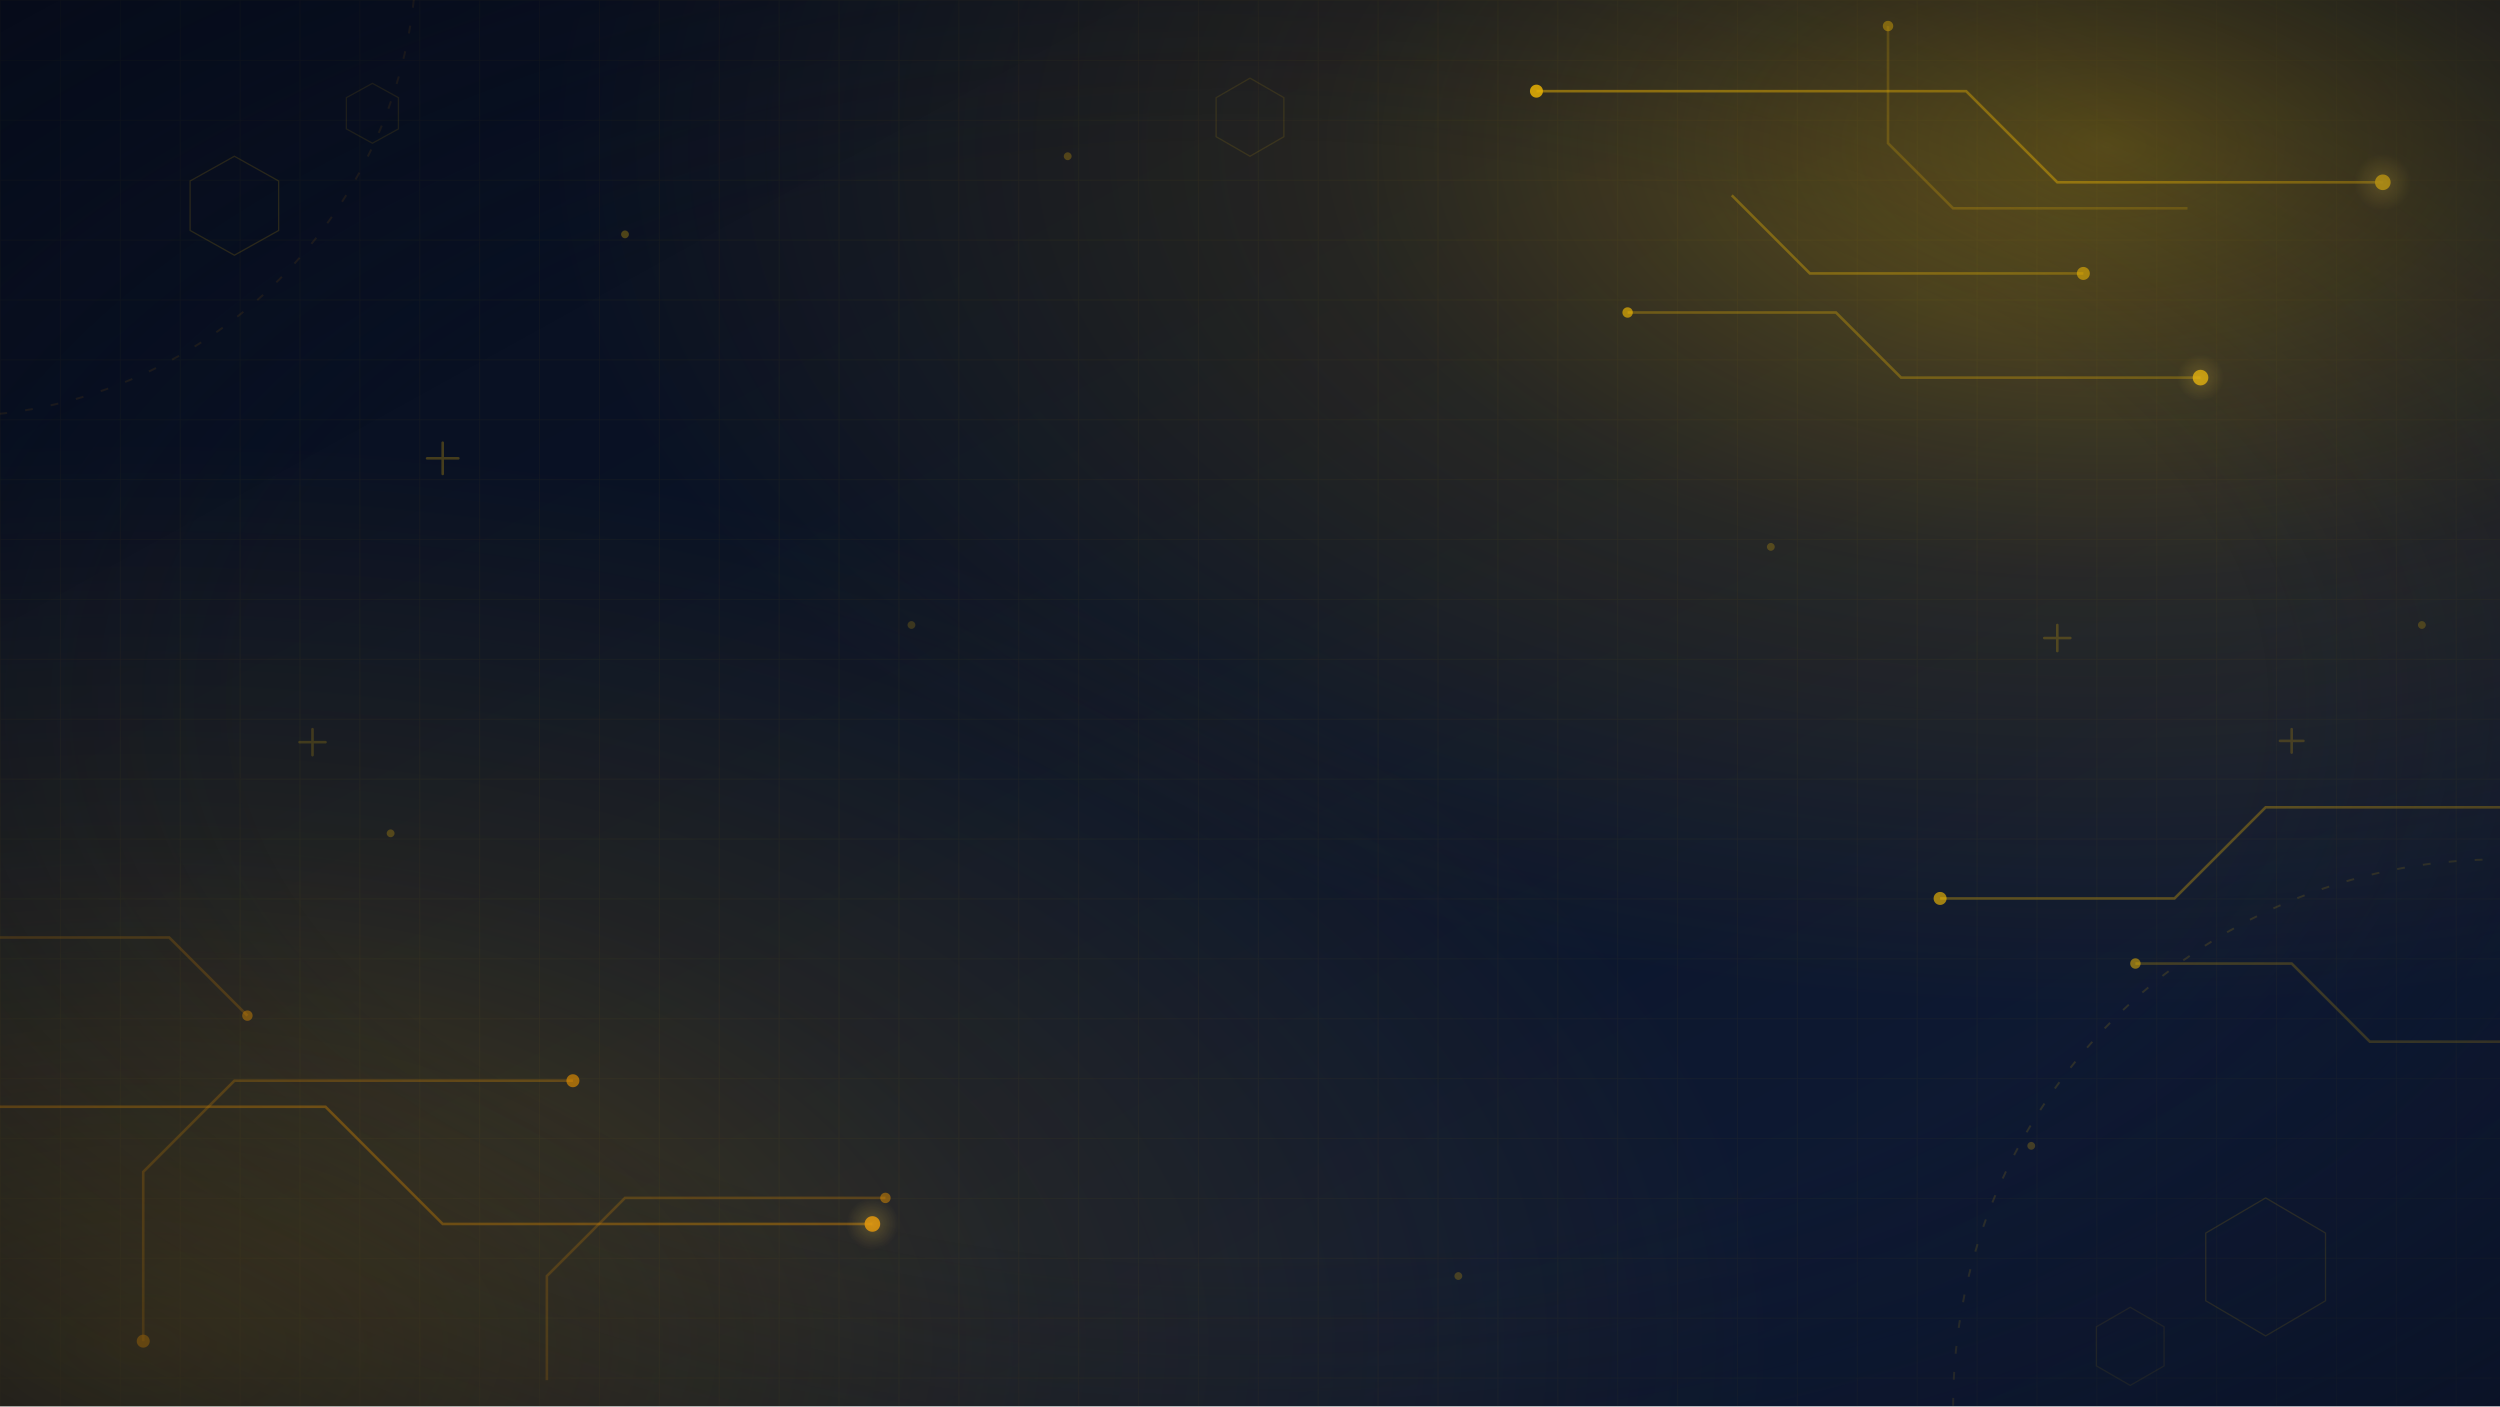
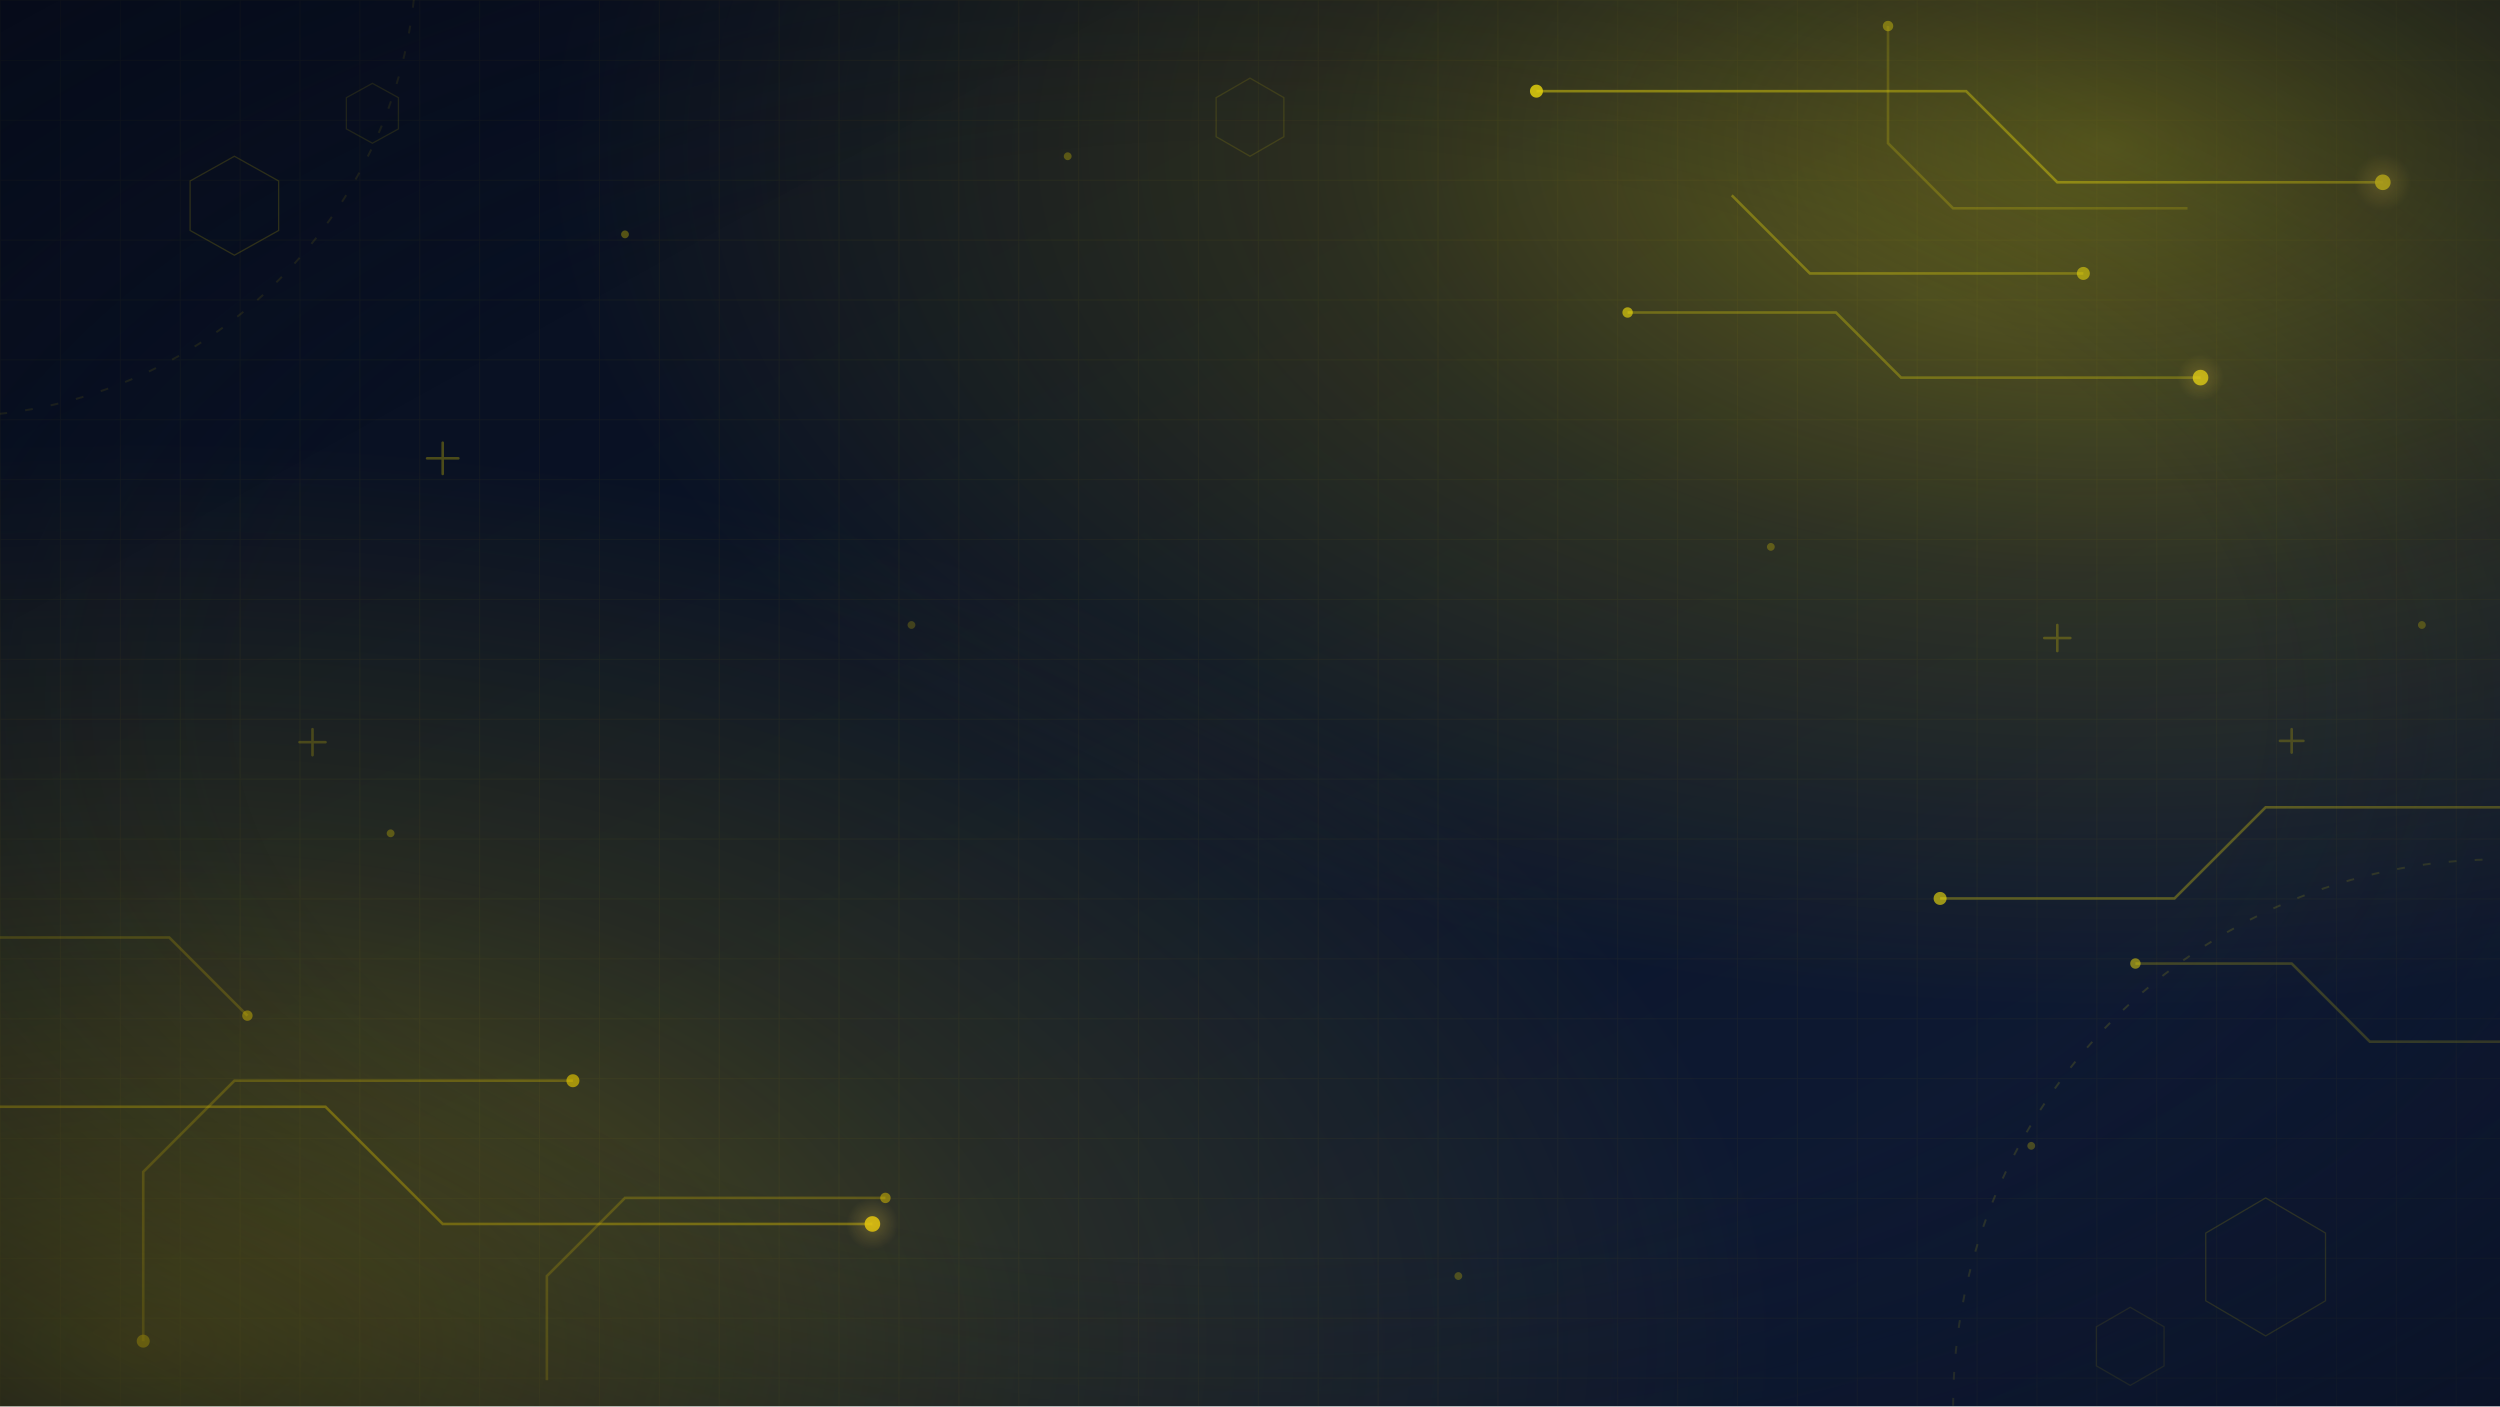
<svg xmlns="http://www.w3.org/2000/svg" viewBox="0 0 1920 1080" preserveAspectRatio="xMidYMid slice">
  <defs>
    <linearGradient id="bg" x1="0" y1="0" x2="1" y2="1">
      <stop offset="0" stop-color="#070d1d" />
      <stop offset=".45" stop-color="#0a1428" />
      <stop offset="1" stop-color="#101c38" />
    </linearGradient>
    <radialGradient id="glowA" cx=".84" cy=".1" r=".62">
-       <stop offset="0" stop-color="#FFC300" stop-opacity=".4" />
-       <stop offset=".5" stop-color="#B8860B" stop-opacity=".16" />
-       <stop offset="1" stop-color="#B8860B" stop-opacity="0" />
+       <stop offset="0" stop-color="#F7E40A" stop-opacity=".4" />
+       <stop offset=".5" stop-color="#DFC100" stop-opacity=".16" />
+       <stop offset="1" stop-color="#DFC100" stop-opacity="0" />
    </radialGradient>
    <radialGradient id="glowB" cx=".06" cy=".96" r=".65">
-       <stop offset="0" stop-color="#B8860B" stop-opacity=".38" />
-       <stop offset=".55" stop-color="#B8860B" stop-opacity=".13" />
-       <stop offset="1" stop-color="#B8860B" stop-opacity="0" />
+       <stop offset="0" stop-color="#DFC100" stop-opacity=".38" />
+       <stop offset=".55" stop-color="#DFC100" stop-opacity=".13" />
+       <stop offset="1" stop-color="#DFC100" stop-opacity="0" />
    </radialGradient>
    <radialGradient id="glowC" cx=".5" cy=".5" r=".5">
      <stop offset="0" stop-color="#FFD54A" stop-opacity=".5" />
      <stop offset="1" stop-color="#FFD54A" stop-opacity="0" />
    </radialGradient>
    <pattern id="grid" width="46" height="46" patternUnits="userSpaceOnUse">
-       <path d="M46 0H0v46" fill="none" stroke="#D4A50A" stroke-opacity=".055" />
+       <path d="M46 0H0v46" fill="none" stroke="#E8D200" stroke-opacity=".055" />
    </pattern>
  </defs>
  <rect width="1920" height="1080" fill="url(#bg)" />
  <rect width="1920" height="1080" fill="url(#grid)" />
  <rect width="1920" height="1080" fill="url(#glowA)" />
  <rect width="1920" height="1080" fill="url(#glowB)" />
-   <g fill="none" stroke="#FFC300" stroke-width="2">
+   <g fill="none" stroke="#F7E40A" stroke-width="2">
    <path d="M1180 70h330l70 70h250" stroke-opacity=".5" />
    <path d="M1330 150l60 60h210" stroke-opacity=".32" />
    <path d="M1450 20v90l50 50h180" stroke-opacity=".24" />
    <path d="M1250 240h160l50 50h230" stroke-opacity=".28" />
  </g>
-   <g fill="#FFC300">
+   <g fill="#F7E40A">
    <circle cx="1180" cy="70" r="5" opacity=".85" />
    <circle cx="1830" cy="140" r="6" opacity=".9" />
    <circle cx="1600" cy="210" r="5" opacity=".6" />
    <circle cx="1690" cy="290" r="6" opacity=".75" />
    <circle cx="1450" cy="20" r="4" opacity=".55" />
    <circle cx="1250" cy="240" r="4" opacity=".6" />
  </g>
  <circle cx="1830" cy="140" r="22" fill="url(#glowC)" opacity=".55" />
  <circle cx="1690" cy="290" r="18" fill="url(#glowC)" opacity=".4" />
-   <g fill="none" stroke="#E08D00" stroke-width="2">
+   <g fill="none" stroke="#E0C300" stroke-width="2">
    <path d="M-20 850h270l90 90h330" stroke-opacity=".42" />
    <path d="M110 1030V900l70-70h260" stroke-opacity=".3" />
    <path d="M420 1060v-80l60-60h200" stroke-opacity=".26" />
    <path d="M-20 720h150l60 60" stroke-opacity=".24" />
  </g>
-   <g fill="#E08D00">
+   <g fill="#E0C300">
    <circle cx="670" cy="940" r="6" opacity=".85" />
    <circle cx="440" cy="830" r="5" opacity=".65" />
    <circle cx="680" cy="920" r="4" opacity=".5" />
    <circle cx="110" cy="1030" r="5" opacity=".6" />
    <circle cx="190" cy="780" r="4" opacity=".5" />
  </g>
  <circle cx="670" cy="940" r="20" fill="url(#glowC)" opacity=".45" />
-   <g fill="none" stroke="#FFC300" stroke-width="2">
+   <g fill="none" stroke="#F7E40A" stroke-width="2">
    <path d="M1980 620h-240l-70 70h-180" stroke-opacity=".3" />
    <path d="M1980 800h-160l-60-60h-120" stroke-opacity=".22" />
  </g>
-   <g fill="#FFC300">
+   <g fill="#F7E40A">
    <circle cx="1490" cy="690" r="5" opacity=".6" />
    <circle cx="1640" cy="740" r="4" opacity=".5" />
  </g>
-   <g fill="none" stroke="#D4A50A">
+   <g fill="none" stroke="#E8D200">
    <polygon points="180,120 214,139 214,177 180,196 146,177 146,139" stroke-opacity=".22" />
    <polygon points="286,64 306,75 306,99 286,110 266,99 266,75" stroke-opacity=".15" />
    <polygon points="1740,920 1786,947 1786,999 1740,1026 1694,999 1694,947" stroke-opacity=".2" />
    <polygon points="1636,1004 1662,1019 1662,1049 1636,1064 1610,1049 1610,1019" stroke-opacity=".13" />
    <polygon points="960,60 986,75 986,105 960,120 934,105 934,75" stroke-opacity=".14" />
  </g>
-   <g stroke="#D4A50A" stroke-width="2" stroke-linecap="round">
+   <g stroke="#E8D200" stroke-width="2" stroke-linecap="round">
    <path d="M340 340v24M328 352h24" stroke-opacity=".3" />
    <path d="M1580 480v20M1570 490h20" stroke-opacity=".26" />
    <path d="M240 560v20M230 570h20" stroke-opacity=".22" />
    <path d="M1760 560v18M1751 569h18" stroke-opacity=".24" />
  </g>
-   <g fill="#D4A50A">
+   <g fill="#E8D200">
    <circle cx="480" cy="180" r="3" opacity=".35" />
    <circle cx="820" cy="120" r="3" opacity=".3" />
    <circle cx="1360" cy="420" r="3" opacity=".28" />
    <circle cx="300" cy="640" r="3" opacity=".3" />
    <circle cx="1120" cy="980" r="3" opacity=".28" />
    <circle cx="1560" cy="880" r="3" opacity=".3" />
    <circle cx="700" cy="480" r="3" opacity=".22" />
    <circle cx="1860" cy="480" r="3" opacity=".3" />
  </g>
-   <circle cx="1920" cy="1080" r="420" fill="none" stroke="#FFC300" stroke-opacity=".14" stroke-width="1.5" stroke-dasharray="6 14" />
-   <circle cx="-40" cy="-40" r="360" fill="none" stroke="#E08D00" stroke-opacity=".12" stroke-width="1.5" stroke-dasharray="6 14" />
+   <circle cx="1920" cy="1080" r="420" fill="none" stroke="#F7E40A" stroke-opacity=".14" stroke-width="1.5" stroke-dasharray="6 14" />
+   <circle cx="-40" cy="-40" r="360" fill="none" stroke="#E0C300" stroke-opacity=".12" stroke-width="1.5" stroke-dasharray="6 14" />
  <radialGradient id="vig" cx=".5" cy=".5" r=".72">
    <stop offset=".55" stop-color="#070d1d" stop-opacity="0" />
    <stop offset="1" stop-color="#050a17" stop-opacity=".55" />
  </radialGradient>
  <rect width="1920" height="1080" fill="url(#vig)" />
</svg>
